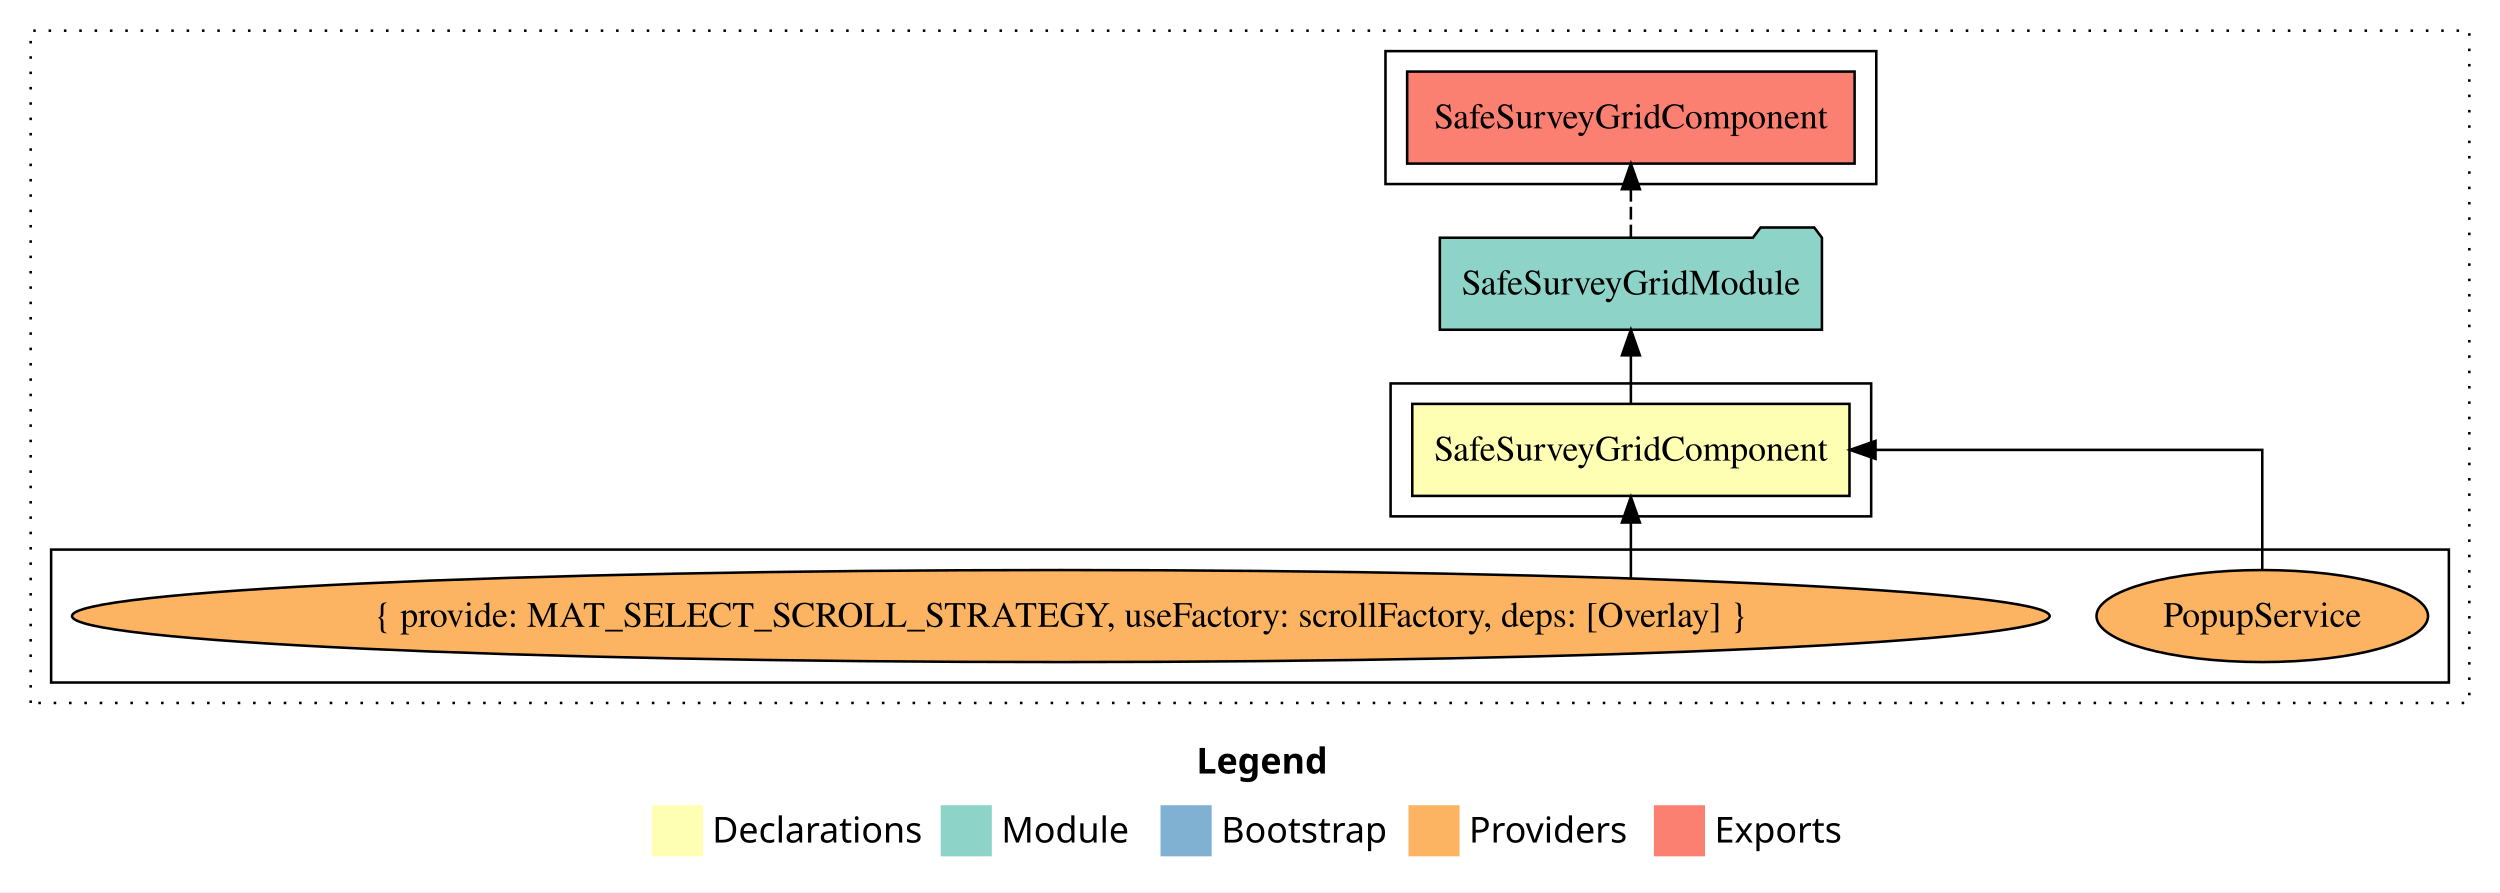
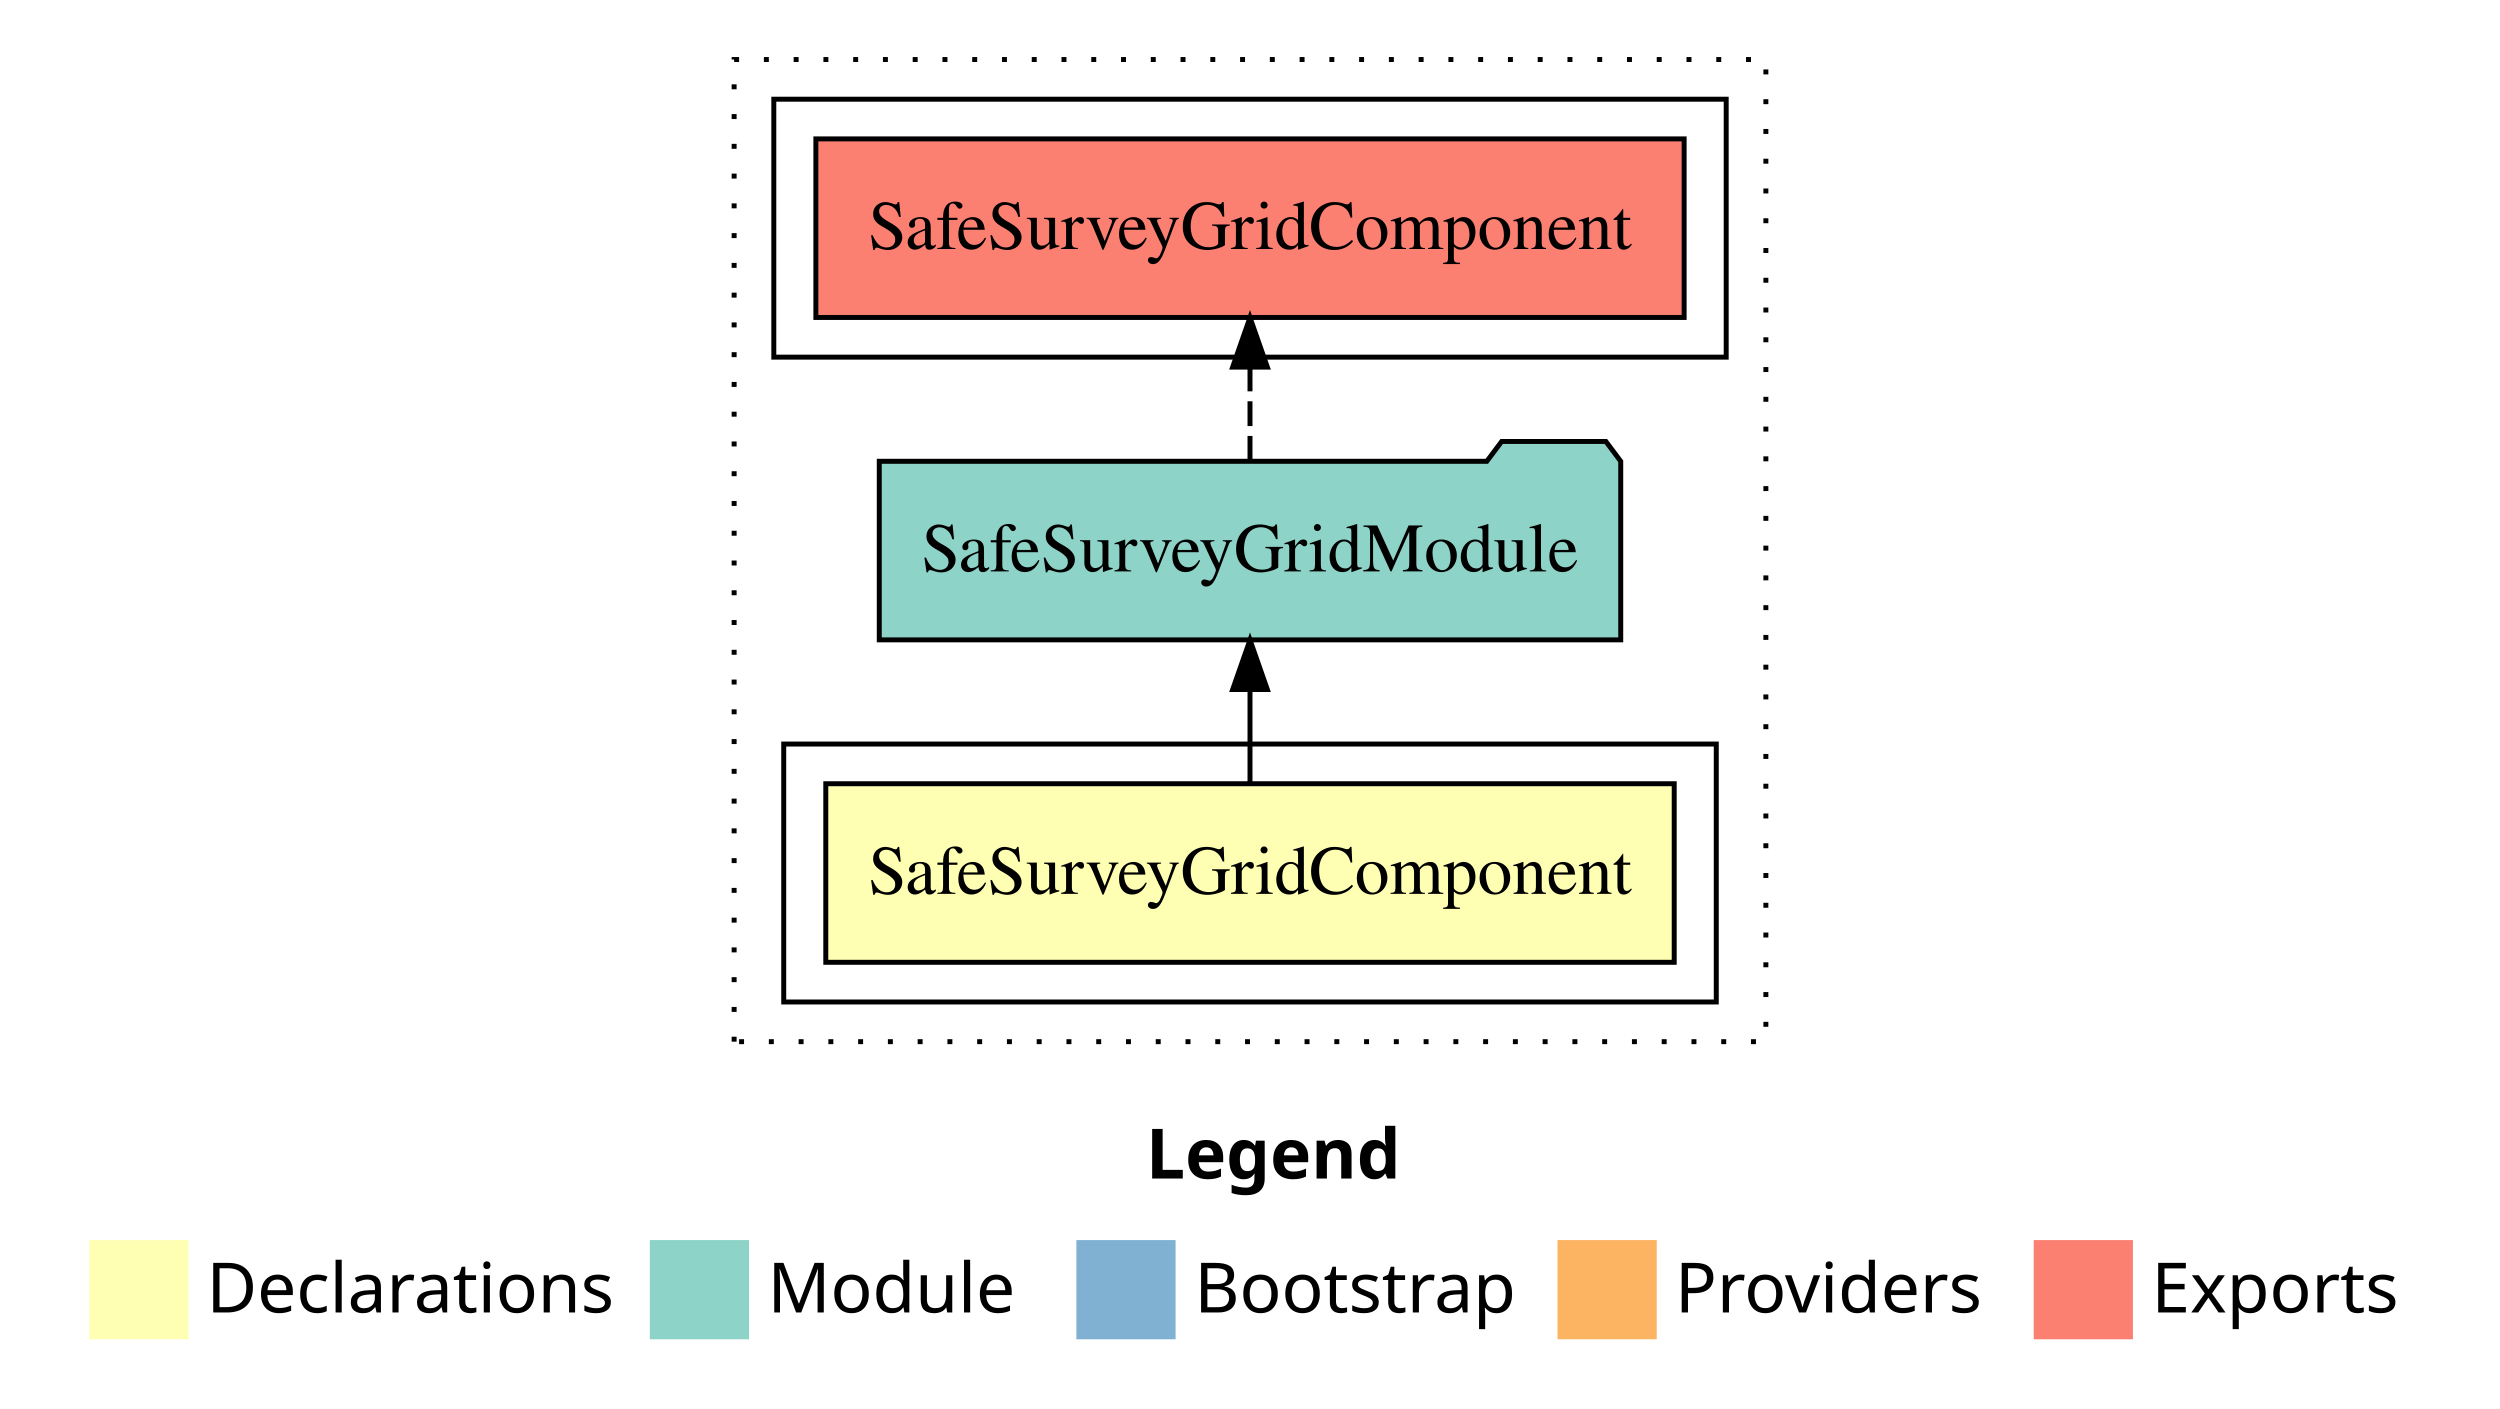
- <svg xmlns="http://www.w3.org/2000/svg" width="978pt" height="349pt" viewBox="0.00 0.00 978.00 349.00">
-   <g id="graph0" class="graph" transform="scale(1 1) rotate(0) translate(4 345)">
-     <polygon fill="white" stroke="transparent" points="-4,4 -4,-345 974,-345 974,4 -4,4" />
-     <text text-anchor="start" x="464.01" y="-42.4" font-family="sans-serif" font-weight="bold" font-size="14.00">Legend</text>
-     <polygon fill="#ffffb3" stroke="transparent" points="251,-10 251,-30 271,-30 271,-10 251,-10" />
-     <text text-anchor="start" x="274.63" y="-15.4" font-family="sans-serif" font-size="14.00">  Declarations</text>
-     <polygon fill="#8dd3c7" stroke="transparent" points="364,-10 364,-30 384,-30 384,-10 364,-10" />
-     <text text-anchor="start" x="387.73" y="-15.4" font-family="sans-serif" font-size="14.00">  Module</text>
-     <polygon fill="#80b1d3" stroke="transparent" points="450,-10 450,-30 470,-30 470,-10 450,-10" />
-     <text text-anchor="start" x="473.78" y="-15.4" font-family="sans-serif" font-size="14.00">  Bootstrap</text>
-     <polygon fill="#fdb462" stroke="transparent" points="547,-10 547,-30 567,-30 567,-10 547,-10" />
-     <text text-anchor="start" x="570.67" y="-15.4" font-family="sans-serif" font-size="14.00">  Providers</text>
-     <polygon fill="#fb8072" stroke="transparent" points="643,-10 643,-30 663,-30 663,-10 643,-10" />
-     <text text-anchor="start" x="666.73" y="-15.4" font-family="sans-serif" font-size="14.00">  Exports</text>
+ <svg xmlns="http://www.w3.org/2000/svg" width="504pt" height="284pt" viewBox="0.00 0.00 504.00 284.00">
+   <g id="graph0" class="graph" transform="scale(1 1) rotate(0) translate(4 280)">
+     <polygon fill="white" stroke="transparent" points="-4,4 -4,-280 500,-280 500,4 -4,4" />
+     <text text-anchor="start" x="227.01" y="-42.4" font-family="sans-serif" font-weight="bold" font-size="14.00">Legend</text>
+     <polygon fill="#ffffb3" stroke="transparent" points="14,-10 14,-30 34,-30 34,-10 14,-10" />
+     <text text-anchor="start" x="37.63" y="-15.4" font-family="sans-serif" font-size="14.00">  Declarations</text>
+     <polygon fill="#8dd3c7" stroke="transparent" points="127,-10 127,-30 147,-30 147,-10 127,-10" />
+     <text text-anchor="start" x="150.73" y="-15.4" font-family="sans-serif" font-size="14.00">  Module</text>
+     <polygon fill="#80b1d3" stroke="transparent" points="213,-10 213,-30 233,-30 233,-10 213,-10" />
+     <text text-anchor="start" x="236.78" y="-15.4" font-family="sans-serif" font-size="14.00">  Bootstrap</text>
+     <polygon fill="#fdb462" stroke="transparent" points="310,-10 310,-30 330,-30 330,-10 310,-10" />
+     <text text-anchor="start" x="333.67" y="-15.4" font-family="sans-serif" font-size="14.00">  Providers</text>
+     <polygon fill="#fb8072" stroke="transparent" points="406,-10 406,-30 426,-30 426,-10 406,-10" />
+     <text text-anchor="start" x="429.73" y="-15.4" font-family="sans-serif" font-size="14.00">  Exports</text>
    <g id="clust1" class="cluster">
-       <polygon fill="none" stroke="black" stroke-dasharray="1,5" points="8,-70 8,-333 962,-333 962,-70 8,-70" />
+       <polygon fill="none" stroke="black" stroke-dasharray="1,5" points="144,-70 144,-268 352,-268 352,-70 144,-70" />
    </g>
    <g id="clust2" class="cluster">
-       <polygon fill="none" stroke="black" points="540,-143 540,-195 728,-195 728,-143 540,-143" />
-     </g>
-     <g id="clust3" class="cluster">
-       <polygon fill="none" stroke="black" points="16,-78 16,-130 954,-130 954,-78 16,-78" />
+       <polygon fill="none" stroke="black" points="154,-78 154,-130 342,-130 342,-78 154,-78" />
    </g>
    <g id="clust5" class="cluster">
-       <polygon fill="none" stroke="black" points="538,-273 538,-325 730,-325 730,-273 538,-273" />
+       <polygon fill="none" stroke="black" points="152,-208 152,-260 344,-260 344,-208 152,-208" />
    </g>
    <g id="node1" class="node">
-       <polygon fill="#ffffb3" stroke="black" points="719.52,-187 548.48,-187 548.48,-151 719.52,-151 719.52,-187" />
-       <text text-anchor="middle" x="634" y="-164.8" font-family="Times,serif" font-size="14.00">SafeSurveyGridComponent</text>
+       <polygon fill="#ffffb3" stroke="black" points="333.52,-122 162.48,-122 162.48,-86 333.52,-86 333.52,-122" />
+       <text text-anchor="middle" x="248" y="-99.8" font-family="Times,serif" font-size="14.00">SafeSurveyGridComponent</text>
    </g>
    <g id="node2" class="node">
-       <polygon fill="#8dd3c7" stroke="black" points="708.74,-252 705.74,-256 684.74,-256 681.74,-252 559.26,-252 559.26,-216 708.74,-216 708.74,-252" />
-       <text text-anchor="middle" x="634" y="-229.8" font-family="Times,serif" font-size="14.00">SafeSurveyGridModule</text>
+       <polygon fill="#8dd3c7" stroke="black" points="322.74,-187 319.74,-191 298.74,-191 295.74,-187 173.26,-187 173.26,-151 322.74,-151 322.74,-187" />
+       <text text-anchor="middle" x="248" y="-164.8" font-family="Times,serif" font-size="14.00">SafeSurveyGridModule</text>
    </g>
    <g id="edge1" class="edge">
-       <path fill="none" stroke="black" d="M634,-187.11C634,-187.11 634,-205.99 634,-205.99" />
-       <polygon fill="black" stroke="black" points="630.5,-205.99 634,-215.99 637.5,-205.99 630.5,-205.99" />
-     </g>
-     <g id="node5" class="node">
-       <polygon fill="#fb8072" stroke="black" points="721.52,-317 546.48,-317 546.48,-281 721.52,-281 721.52,-317" />
-       <text text-anchor="middle" x="634" y="-294.8" font-family="Times,serif" font-size="14.00">SafeSurveyGridComponent </text>
-     </g>
-     <g id="edge4" class="edge">
-       <path fill="none" stroke="black" stroke-dasharray="5,2" d="M634,-252.11C634,-252.11 634,-270.99 634,-270.99" />
-       <polygon fill="black" stroke="black" points="630.5,-270.99 634,-280.99 637.5,-270.99 630.5,-270.99" />
+       <path fill="none" stroke="black" d="M248,-122.11C248,-122.11 248,-140.99 248,-140.99" />
+       <polygon fill="black" stroke="black" points="244.5,-140.99 248,-150.99 251.5,-140.99 244.5,-140.99" />
    </g>
    <g id="node3" class="node">
-       <ellipse fill="#fdb462" stroke="black" cx="881" cy="-104" rx="64.85" ry="18" />
-       <text text-anchor="middle" x="881" y="-99.8" font-family="Times,serif" font-size="14.00">PopupService</text>
+       <polygon fill="#fb8072" stroke="black" points="335.52,-252 160.48,-252 160.48,-216 335.52,-216 335.52,-252" />
+       <text text-anchor="middle" x="248" y="-229.8" font-family="Times,serif" font-size="14.00">SafeSurveyGridComponent </text>
    </g>
    <g id="edge2" class="edge">
-       <path fill="none" stroke="black" d="M881,-122.11C881,-141.34 881,-169 881,-169 881,-169 729.7,-169 729.7,-169" />
-       <polygon fill="black" stroke="black" points="729.7,-165.5 719.7,-169 729.7,-172.5 729.7,-165.5" />
-     </g>
-     <g id="node4" class="node">
-       <ellipse fill="#fdb462" stroke="black" cx="411" cy="-104" rx="386.83" ry="18" />
-       <text text-anchor="middle" x="411" y="-99.8" font-family="Times,serif" font-size="14.00">{ provide: MAT_SELECT_SCROLL_STRATEGY, useFactory: scrollFactory, deps: [Overlay] }</text>
-     </g>
-     <g id="edge3" class="edge">
-       <path fill="none" stroke="black" d="M634,-118.75C634,-118.75 634,-140.59 634,-140.59" />
-       <polygon fill="black" stroke="black" points="630.5,-140.59 634,-150.59 637.5,-140.59 630.5,-140.59" />
+       <path fill="none" stroke="black" stroke-dasharray="5,2" d="M248,-187.11C248,-187.11 248,-205.99 248,-205.99" />
+       <polygon fill="black" stroke="black" points="244.5,-205.99 248,-215.99 251.5,-205.99 244.5,-205.99" />
    </g>
  </g>
</svg>
